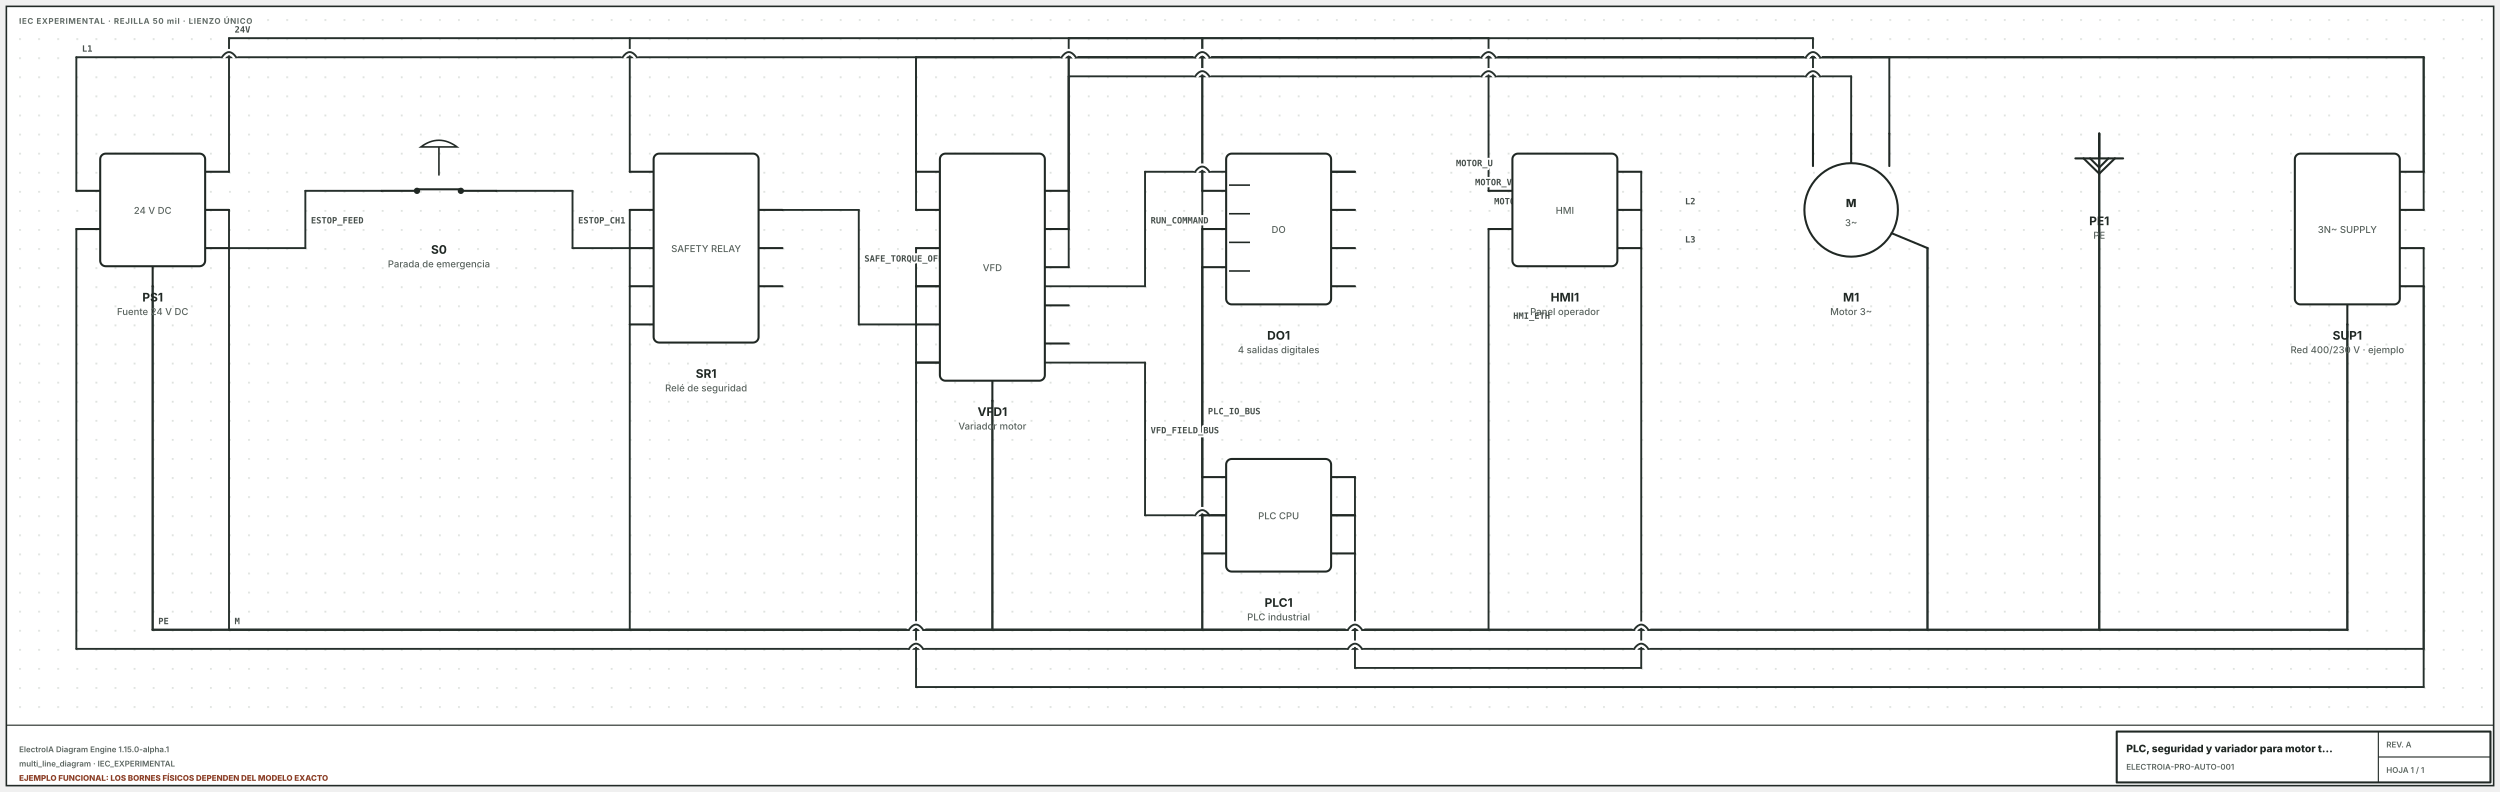
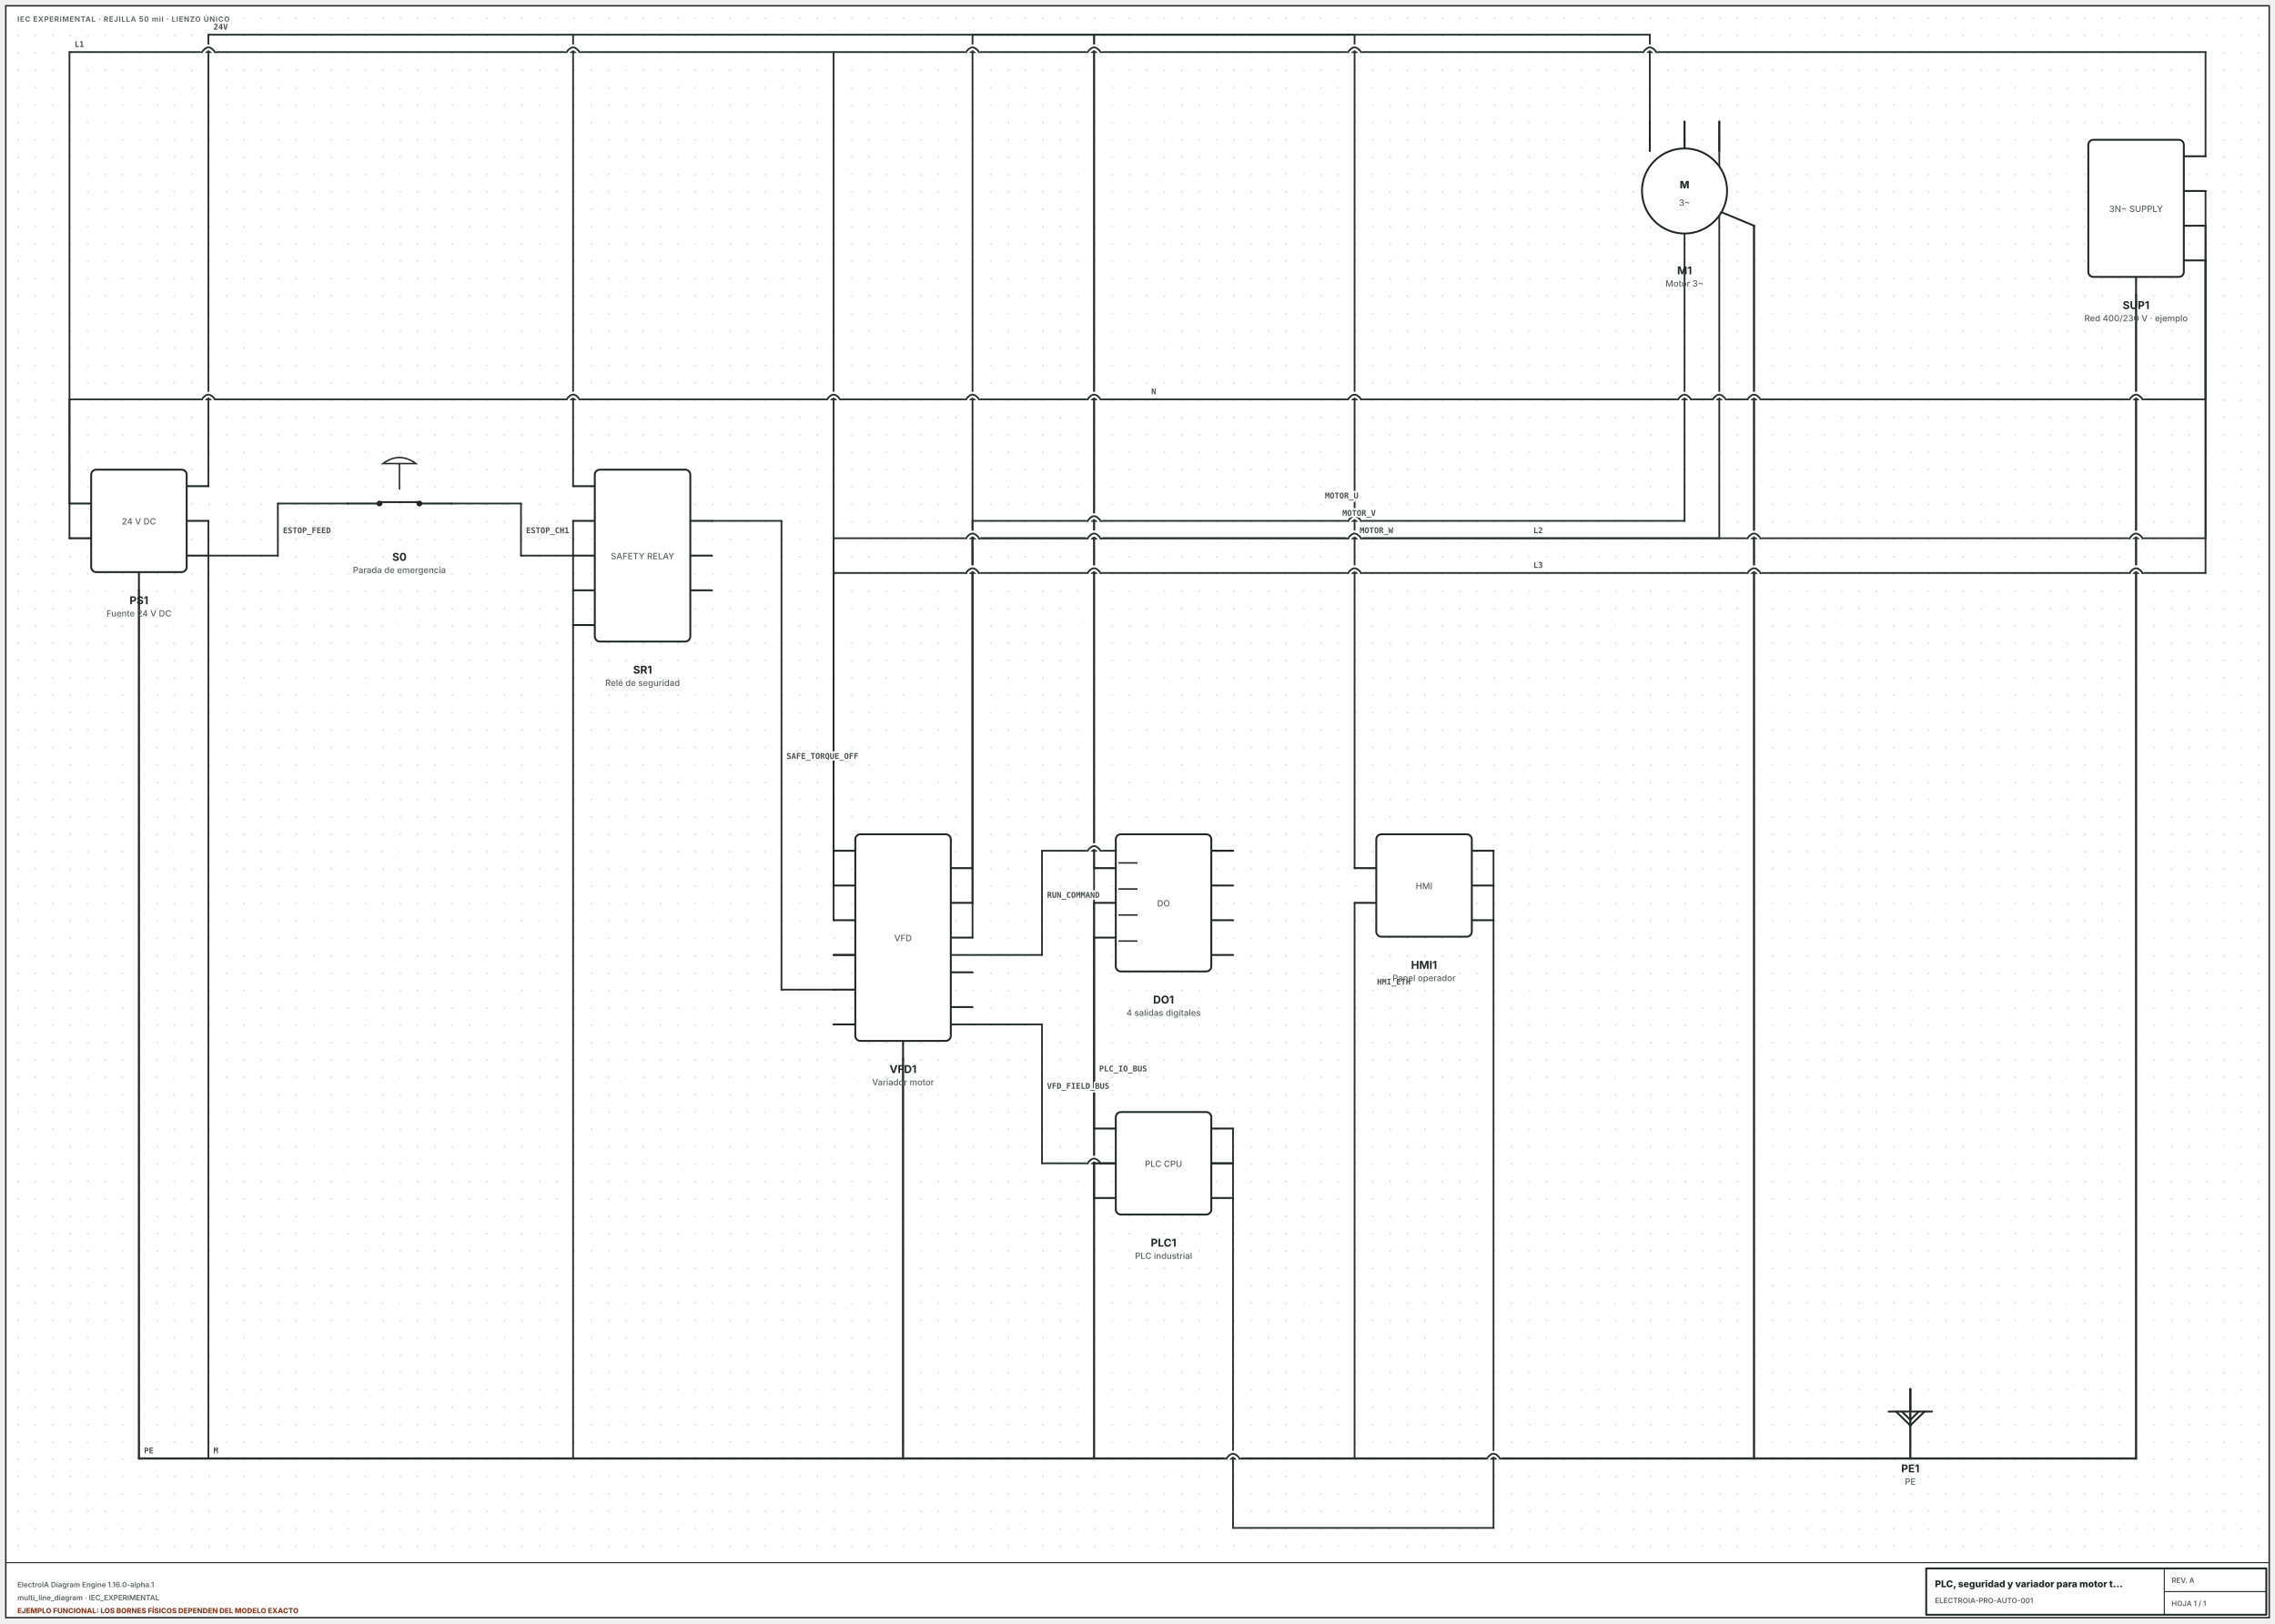
- <svg xmlns="http://www.w3.org/2000/svg" class="electrical-diagram electroia-core-diagram" viewBox="0 0 3144 996" role="img" data-engine-version="1.15.0-alpha.1" data-contract-version="1.0" data-document-kind="multi_line_diagram" data-standard-profile="IEC_EXPERIMENTAL" data-grid-pitch-mil="50" data-pages="1" aria-label="PLC, seguridad y variador para motor trifásico">
+ <svg xmlns="http://www.w3.org/2000/svg" class="electrical-diagram electroia-core-diagram" viewBox="0 0 3144 2244" role="img" data-engine-version="1.16.0-alpha.1" data-contract-version="1.0" data-document-kind="multi_line_diagram" data-standard-profile="IEC_EXPERIMENTAL" data-grid-pitch-mil="50" data-pages="1" aria-label="PLC, seguridad y variador para motor trifásico">
  <style>
-         .sheet{fill:#fff;stroke:#222a27;stroke-width:2}.wire{fill:none;stroke:#26302c;stroke-width:2.4;stroke-linecap:round;stroke-linejoin:round}.electroia-core-diagram[data-document-kind="single_line_diagram"] .wire{stroke-width:3.2}.net-protective_earth{stroke-width:3}.junction{fill:#26302c}.bridge-gap{fill:none;stroke:#fff;stroke-width:8}.relationship{fill:none;stroke:#7d8782;stroke-width:2;stroke-dasharray:8 6}.symbol-line{fill:none;stroke:#202824;stroke-width:2.6;stroke-linecap:round;stroke-linejoin:round}.symbol-bus{fill:none;stroke:#202824;stroke-width:6;stroke-linecap:round}.symbol-fill{fill:#fff;stroke:#202824;stroke-width:2.6}.symbol-accent{fill:none;stroke:#202824;stroke-width:2}.symbol-linkage{fill:none;stroke:#68736d;stroke-width:1.8;stroke-dasharray:5 4}.component-ref{font:700 15px Inter,Arial,sans-serif;fill:#202824;text-anchor:middle}.component-value{font:500 12px Inter,Arial,sans-serif;fill:#58625d;text-anchor:middle}.net-label{font:700 11px ui-monospace,SFMono-Regular,Consolas,monospace;fill:#47504c;paint-order:stroke;stroke:#fff;stroke-width:5;stroke-linejoin:round}.polarity{font:800 14px Inter,Arial,sans-serif;fill:#202824;text-anchor:middle}.title-main{font:800 13px Inter,Arial,sans-serif;fill:#202824}.title-small{font:600 10px Inter,Arial,sans-serif;fill:#59635e}.title-rule{stroke:#202824;stroke-width:1.4}.standard-note{font:700 10px Inter,Arial,sans-serif;fill:#606a65;letter-spacing:.8px}.document-note{font:800 10px Inter,Arial,sans-serif;fill:#8a3d25}.family-code{font:800 15px Inter,Arial,sans-serif;fill:#202824;text-anchor:middle}.draft-badge{display:none;font:800 9px Inter,Arial,sans-serif;fill:#a64b2a;text-anchor:end}.review-auto_draft .symbol-fill{stroke:#a64b2a;stroke-dasharray:6 4}.review-auto_draft .draft-badge{display:block}
+         .sheet{fill:#fff;stroke:#222a27;stroke-width:2}.wire{fill:none;stroke:#26302c;stroke-width:2.4;stroke-linecap:round;stroke-linejoin:round}.electroia-core-diagram[data-document-kind="single_line_diagram"] .wire{stroke-width:3.2}.net-protective_earth{stroke-width:3}.junction{fill:#26302c}.bridge-gap{fill:none;stroke:#fff;stroke-width:8}.relationship{fill:none;stroke:#7d8782;stroke-width:2;stroke-dasharray:8 6}.symbol-line{fill:none;stroke:#202824;stroke-width:2.6;stroke-linecap:round;stroke-linejoin:round}.symbol-bus{fill:none;stroke:#202824;stroke-width:6;stroke-linecap:round}.symbol-fill{fill:#fff;stroke:#202824;stroke-width:2.6}.symbol-accent{fill:none;stroke:#202824;stroke-width:2}.symbol-linkage{fill:none;stroke:#68736d;stroke-width:1.8;stroke-dasharray:5 4}.component-ref{font:700 15px Inter,Arial,sans-serif;fill:#202824;text-anchor:middle}.component-value{font:500 12px Inter,Arial,sans-serif;fill:#58625d;text-anchor:middle}.component{cursor:default}.component.editable{cursor:pointer}.component.is-edit-selected .symbol-line,.component.is-edit-selected .symbol-fill,.component.is-edit-selected .symbol-bus{stroke:#008bff;stroke-width:4}.net-label{font:700 11px ui-monospace,SFMono-Regular,Consolas,monospace;fill:#47504c;paint-order:stroke;stroke:#fff;stroke-width:5;stroke-linejoin:round}.polarity{font:800 14px Inter,Arial,sans-serif;fill:#202824;text-anchor:middle}.title-main{font:800 13px Inter,Arial,sans-serif;fill:#202824}.title-small{font:600 10px Inter,Arial,sans-serif;fill:#59635e}.title-rule{stroke:#202824;stroke-width:1.4}.standard-note{font:700 10px Inter,Arial,sans-serif;fill:#606a65;letter-spacing:.8px}.document-note{font:800 10px Inter,Arial,sans-serif;fill:#8a3d25}.family-code{font:800 15px Inter,Arial,sans-serif;fill:#202824;text-anchor:middle}.draft-badge{display:none;font:800 9px Inter,Arial,sans-serif;fill:#a64b2a;text-anchor:end}.review-auto_draft .symbol-fill{stroke:#a64b2a;stroke-dasharray:6 4}.review-auto_draft .draft-badge{display:block}
      </style>
-   <rect class="sheet" x="8" y="8" width="3128" height="980" />
+   <rect class="sheet" x="8" y="8" width="3128" height="2228" />
  <defs>
    <pattern id="electro-grid" width="24" height="24" patternUnits="userSpaceOnUse">
      <circle cx="1.2" cy="1.2" r="1.2" fill="#d7dcd8" />
    </pattern>
  </defs>
-   <rect x="12" y="12" width="3120" height="900" fill="url(#electro-grid)" />
+   <rect x="12" y="12" width="3120" height="2148" fill="url(#electro-grid)" />
  <text class="standard-note" x="24" y="30">IEC EXPERIMENTAL · REJILLA 50 mil · LIENZO ÚNICO</text>
  <g class="relationships" />
  <g class="wires">
    <path class="wire net-power" data-net="L1" d="M96 72L3048 72" />
    <path class="wire net-power" data-net="L1" d="M3048 216L3048 72" />
-     <path class="wire net-power" data-net="L1" d="M1152 216L1152 72" />
-     <path class="wire net-power" data-net="L1" d="M96 240L96 72" />
-     <path class="wire net-power" data-net="L2" d="M3048 264L3048 72" />
-     <path class="wire net-power" data-net="L2" d="M3048 72L1152 72" />
-     <path class="wire net-power" data-net="L2" d="M1152 72L1152 264" />
-     <path class="wire net-power" data-net="L3" d="M3048 312L3048 864" />
-     <path class="wire net-power" data-net="L3" d="M3048 864L1152 864" />
-     <path class="wire net-power" data-net="L3" d="M1152 864L1152 312" />
-     <path class="wire net-power" data-net="N" d="M3048 360L3048 816" />
-     <path class="wire net-power" data-net="N" d="M3048 816L96 816" />
-     <path class="wire net-power" data-net="N" d="M96 816L96 288" />
-     <path class="wire net-protective_earth" data-net="PE" d="M192 792L2952 792" />
-     <path class="wire net-protective_earth" data-net="PE" d="M2952 408L2952 792" />
-     <path class="wire net-protective_earth" data-net="PE" d="M1248 504L1248 792" />
-     <path class="wire net-protective_earth" data-net="PE" d="M2424 312L2424 792" />
-     <path class="wire net-protective_earth" data-net="PE" d="M192 360L192 792" />
-     <path class="wire net-protective_earth" data-net="PE" d="M2640 168L2640 792" />
+     <path class="wire net-power" data-net="L1" d="M1152 1176L1152 72" />
+     <path class="wire net-power" data-net="L1" d="M96 696L96 72" />
+     <path class="wire net-power" data-net="L2" d="M3048 264L3048 744" />
+     <path class="wire net-power" data-net="L2" d="M3048 744L1152 744" />
+     <path class="wire net-power" data-net="L2" d="M1152 744L1152 1224" />
+     <path class="wire net-power" data-net="L3" d="M3048 312L3048 792" />
+     <path class="wire net-power" data-net="L3" d="M3048 792L1152 792" />
+     <path class="wire net-power" data-net="L3" d="M1152 792L1152 1272" />
+     <path class="wire net-power" data-net="N" d="M3048 360L3048 552" />
+     <path class="wire net-power" data-net="N" d="M3048 552L96 552" />
+     <path class="wire net-power" data-net="N" d="M96 552L96 744" />
+     <path class="wire net-protective_earth" data-net="PE" d="M192 2016L2952 2016" />
+     <path class="wire net-protective_earth" data-net="PE" d="M2952 408L2952 2016" />
+     <path class="wire net-protective_earth" data-net="PE" d="M1248 1464L1248 2016" />
+     <path class="wire net-protective_earth" data-net="PE" d="M2424 312L2424 2016" />
+     <path class="wire net-protective_earth" data-net="PE" d="M192 816L192 2016" />
+     <path class="wire net-protective_earth" data-net="PE" d="M2640 1920L2640 2016" />
    <path class="wire net-power" data-net="24V" d="M288 48L1872 48" />
-     <path class="wire net-power" data-net="24V" d="M288 216L288 48" />
-     <path class="wire net-power" data-net="24V" d="M1512 600L1512 48" />
-     <path class="wire net-power" data-net="24V" d="M1512 240L1512 48" />
-     <path class="wire net-power" data-net="24V" d="M792 216L792 48" />
-     <path class="wire net-power" data-net="24V" d="M1872 240L1872 48" />
-     <path class="wire net-ground" data-net="M" d="M288 792L1872 792" />
-     <path class="wire net-ground" data-net="M" d="M288 264L288 792" />
-     <path class="wire net-ground" data-net="M" d="M1512 648L1512 792" />
-     <path class="wire net-ground" data-net="M" d="M1512 288L1512 792" />
-     <path class="wire net-ground" data-net="M" d="M792 264L792 792" />
-     <path class="wire net-ground" data-net="M" d="M1872 288L1872 792" />
-     <path class="wire net-signal" data-net="ESTOP_FEED" d="M288 312L384 312" />
-     <path class="wire net-signal" data-net="ESTOP_FEED" d="M384 312L384 240" />
-     <path class="wire net-signal" data-net="ESTOP_FEED" d="M384 240L480 240" />
-     <path class="wire net-signal" data-net="ESTOP_CH1" d="M624 240L720 240" />
-     <path class="wire net-signal" data-net="ESTOP_CH1" d="M720 240L720 312" />
-     <path class="wire net-signal" data-net="ESTOP_CH1" d="M720 312L792 312" />
-     <path class="wire net-signal" data-net="SAFE_TORQUE_OFF" d="M984 264L1080 264" />
-     <path class="wire net-signal" data-net="SAFE_TORQUE_OFF" d="M1080 264L1080 408" />
-     <path class="wire net-signal" data-net="SAFE_TORQUE_OFF" d="M1080 408L1152 408" />
-     <path class="wire net-signal" data-net="RUN_COMMAND" d="M1704 216L1440 216" />
-     <path class="wire net-signal" data-net="RUN_COMMAND" d="M1440 216L1440 360" />
-     <path class="wire net-signal" data-net="RUN_COMMAND" d="M1440 360L1152 360" />
-     <path class="wire net-bus" data-net="PLC_IO_BUS" d="M1512 696L1512 336" />
-     <path class="wire net-bus" data-net="VFD_FIELD_BUS" d="M1704 648L1440 648" />
-     <path class="wire net-bus" data-net="VFD_FIELD_BUS" d="M1440 648L1440 456" />
-     <path class="wire net-bus" data-net="VFD_FIELD_BUS" d="M1440 456L1152 456" />
-     <path class="wire net-bus" data-net="HMI_ETH" d="M1704 600L1704 840" />
-     <path class="wire net-bus" data-net="HMI_ETH" d="M1704 840L2064 840" />
-     <path class="wire net-bus" data-net="HMI_ETH" d="M2064 840L2064 216" />
-     <path class="wire net-power" data-net="MOTOR_U" d="M1344 240L1344 48" />
+     <path class="wire net-power" data-net="24V" d="M288 672L288 48" />
+     <path class="wire net-power" data-net="24V" d="M1512 1560L1512 48" />
+     <path class="wire net-power" data-net="24V" d="M1512 1200L1512 48" />
+     <path class="wire net-power" data-net="24V" d="M792 672L792 48" />
+     <path class="wire net-power" data-net="24V" d="M1872 1200L1872 48" />
+     <path class="wire net-ground" data-net="M" d="M288 2016L1872 2016" />
+     <path class="wire net-ground" data-net="M" d="M288 720L288 2016" />
+     <path class="wire net-ground" data-net="M" d="M1512 1608L1512 2016" />
+     <path class="wire net-ground" data-net="M" d="M1512 1248L1512 2016" />
+     <path class="wire net-ground" data-net="M" d="M792 720L792 2016" />
+     <path class="wire net-ground" data-net="M" d="M1872 1248L1872 2016" />
+     <path class="wire net-signal" data-net="ESTOP_FEED" d="M288 768L384 768" />
+     <path class="wire net-signal" data-net="ESTOP_FEED" d="M384 768L384 696" />
+     <path class="wire net-signal" data-net="ESTOP_FEED" d="M384 696L480 696" />
+     <path class="wire net-signal" data-net="ESTOP_CH1" d="M624 696L720 696" />
+     <path class="wire net-signal" data-net="ESTOP_CH1" d="M720 696L720 768" />
+     <path class="wire net-signal" data-net="ESTOP_CH1" d="M720 768L792 768" />
+     <path class="wire net-signal" data-net="SAFE_TORQUE_OFF" d="M984 720L1080 720" />
+     <path class="wire net-signal" data-net="SAFE_TORQUE_OFF" d="M1080 720L1080 1368" />
+     <path class="wire net-signal" data-net="SAFE_TORQUE_OFF" d="M1080 1368L1152 1368" />
+     <path class="wire net-signal" data-net="RUN_COMMAND" d="M1704 1176L1440 1176" />
+     <path class="wire net-signal" data-net="RUN_COMMAND" d="M1440 1176L1440 1320" />
+     <path class="wire net-signal" data-net="RUN_COMMAND" d="M1440 1320L1152 1320" />
+     <path class="wire net-bus" data-net="PLC_IO_BUS" d="M1512 1656L1512 1296" />
+     <path class="wire net-bus" data-net="VFD_FIELD_BUS" d="M1704 1608L1440 1608" />
+     <path class="wire net-bus" data-net="VFD_FIELD_BUS" d="M1440 1608L1440 1416" />
+     <path class="wire net-bus" data-net="VFD_FIELD_BUS" d="M1440 1416L1152 1416" />
+     <path class="wire net-bus" data-net="HMI_ETH" d="M1704 1560L1704 2112" />
+     <path class="wire net-bus" data-net="HMI_ETH" d="M1704 2112L2064 2112" />
+     <path class="wire net-bus" data-net="HMI_ETH" d="M2064 2112L2064 1176" />
+     <path class="wire net-power" data-net="MOTOR_U" d="M1344 1200L1344 48" />
    <path class="wire net-power" data-net="MOTOR_U" d="M1344 48L2280 48" />
    <path class="wire net-power" data-net="MOTOR_U" d="M2280 48L2280 168" />
-     <path class="wire net-power" data-net="MOTOR_V" d="M1344 288L1344 96" />
-     <path class="wire net-power" data-net="MOTOR_V" d="M1344 96L2328 96" />
-     <path class="wire net-power" data-net="MOTOR_V" d="M2328 96L2328 168" />
-     <path class="wire net-power" data-net="MOTOR_W" d="M1344 336L1344 72" />
-     <path class="wire net-power" data-net="MOTOR_W" d="M1344 72L2376 72" />
-     <path class="wire net-power" data-net="MOTOR_W" d="M2376 72L2376 168" />
+     <path class="wire net-power" data-net="MOTOR_V" d="M1344 1248L1344 720" />
+     <path class="wire net-power" data-net="MOTOR_V" d="M1344 720L2328 720" />
+     <path class="wire net-power" data-net="MOTOR_V" d="M2328 720L2328 168" />
+     <path class="wire net-power" data-net="MOTOR_W" d="M1344 1296L1344 744" />
+     <path class="wire net-power" data-net="MOTOR_W" d="M1344 744L2376 744" />
+     <path class="wire net-power" data-net="MOTOR_W" d="M2376 744L2376 168" />
    <path class="bridge-gap" d="M279 72q9 -13 18 0" />
    <path class="wire bridge" data-net="L1" d="M279 72q9 -13 18 0" />
    <path class="bridge-gap" d="M1503 72q9 -13 18 0" />
    <path class="wire bridge" data-net="L1" d="M1503 72q9 -13 18 0" />
    <path class="bridge-gap" d="M783 72q9 -13 18 0" />
    <path class="wire bridge" data-net="L1" d="M783 72q9 -13 18 0" />
    <path class="bridge-gap" d="M1863 72q9 -13 18 0" />
    <path class="wire bridge" data-net="L1" d="M1863 72q9 -13 18 0" />
    <path class="bridge-gap" d="M1335 72q9 -13 18 0" />
    <path class="wire bridge" data-net="L1" d="M1335 72q9 -13 18 0" />
    <path class="bridge-gap" d="M2271 72q9 -13 18 0" />
    <path class="wire bridge" data-net="L1" d="M2271 72q9 -13 18 0" />
-     <path class="bridge-gap" d="M1503 72q9 -13 18 0" />
-     <path class="wire bridge" data-net="L2" d="M1503 72q9 -13 18 0" />
-     <path class="bridge-gap" d="M1863 72q9 -13 18 0" />
-     <path class="wire bridge" data-net="L2" d="M1863 72q9 -13 18 0" />
-     <path class="bridge-gap" d="M1335 72q9 -13 18 0" />
-     <path class="wire bridge" data-net="L2" d="M1335 72q9 -13 18 0" />
-     <path class="bridge-gap" d="M2271 72q9 -13 18 0" />
-     <path class="wire bridge" data-net="L2" d="M2271 72q9 -13 18 0" />
-     <path class="bridge-gap" d="M1143 816q9 -13 18 0" />
-     <path class="wire bridge" data-net="N" d="M1143 816q9 -13 18 0" />
-     <path class="bridge-gap" d="M1143 792q9 -13 18 0" />
-     <path class="wire bridge" data-net="PE" d="M1143 792q9 -13 18 0" />
-     <path class="bridge-gap" d="M1143 792q9 -13 18 0" />
-     <path class="wire bridge" data-net="M" d="M1143 792q9 -13 18 0" />
-     <path class="bridge-gap" d="M1695 816q9 -13 18 0" />
-     <path class="wire bridge" data-net="N" d="M1695 816q9 -13 18 0" />
-     <path class="bridge-gap" d="M2055 816q9 -13 18 0" />
-     <path class="wire bridge" data-net="N" d="M2055 816q9 -13 18 0" />
-     <path class="bridge-gap" d="M1695 792q9 -13 18 0" />
-     <path class="wire bridge" data-net="PE" d="M1695 792q9 -13 18 0" />
-     <path class="bridge-gap" d="M2055 792q9 -13 18 0" />
-     <path class="wire bridge" data-net="PE" d="M2055 792q9 -13 18 0" />
-     <path class="bridge-gap" d="M1503 216q9 -13 18 0" />
-     <path class="wire bridge" data-net="RUN_COMMAND" d="M1503 216q9 -13 18 0" />
-     <path class="bridge-gap" d="M1503 96q9 -13 18 0" />
-     <path class="wire bridge" data-net="MOTOR_V" d="M1503 96q9 -13 18 0" />
-     <path class="bridge-gap" d="M1503 72q9 -13 18 0" />
-     <path class="wire bridge" data-net="MOTOR_W" d="M1503 72q9 -13 18 0" />
-     <path class="bridge-gap" d="M1863 96q9 -13 18 0" />
-     <path class="wire bridge" data-net="MOTOR_V" d="M1863 96q9 -13 18 0" />
-     <path class="bridge-gap" d="M1863 72q9 -13 18 0" />
-     <path class="wire bridge" data-net="MOTOR_W" d="M1863 72q9 -13 18 0" />
-     <path class="bridge-gap" d="M1695 792q9 -13 18 0" />
-     <path class="wire bridge" data-net="M" d="M1695 792q9 -13 18 0" />
-     <path class="bridge-gap" d="M1503 648q9 -13 18 0" />
-     <path class="wire bridge" data-net="VFD_FIELD_BUS" d="M1503 648q9 -13 18 0" />
-     <path class="bridge-gap" d="M2271 96q9 -13 18 0" />
-     <path class="wire bridge" data-net="MOTOR_V" d="M2271 96q9 -13 18 0" />
-     <path class="bridge-gap" d="M2271 72q9 -13 18 0" />
-     <path class="wire bridge" data-net="MOTOR_W" d="M2271 72q9 -13 18 0" />
+     <path class="bridge-gap" d="M1143 552q9 -13 18 0" />
+     <path class="wire bridge" data-net="N" d="M1143 552q9 -13 18 0" />
+     <path class="bridge-gap" d="M2943 744q9 -13 18 0" />
+     <path class="wire bridge" data-net="L2" d="M2943 744q9 -13 18 0" />
+     <path class="bridge-gap" d="M2415 744q9 -13 18 0" />
+     <path class="wire bridge" data-net="L2" d="M2415 744q9 -13 18 0" />
+     <path class="bridge-gap" d="M1503 744q9 -13 18 0" />
+     <path class="wire bridge" data-net="L2" d="M1503 744q9 -13 18 0" />
+     <path class="bridge-gap" d="M1863 744q9 -13 18 0" />
+     <path class="wire bridge" data-net="L2" d="M1863 744q9 -13 18 0" />
+     <path class="bridge-gap" d="M1335 744q9 -13 18 0" />
+     <path class="wire bridge" data-net="L2" d="M1335 744q9 -13 18 0" />
+     <path class="bridge-gap" d="M2943 792q9 -13 18 0" />
+     <path class="wire bridge" data-net="L3" d="M2943 792q9 -13 18 0" />
+     <path class="bridge-gap" d="M2415 792q9 -13 18 0" />
+     <path class="wire bridge" data-net="L3" d="M2415 792q9 -13 18 0" />
+     <path class="bridge-gap" d="M1503 792q9 -13 18 0" />
+     <path class="wire bridge" data-net="L3" d="M1503 792q9 -13 18 0" />
+     <path class="bridge-gap" d="M1863 792q9 -13 18 0" />
+     <path class="wire bridge" data-net="L3" d="M1863 792q9 -13 18 0" />
+     <path class="bridge-gap" d="M1335 792q9 -13 18 0" />
+     <path class="wire bridge" data-net="L3" d="M1335 792q9 -13 18 0" />
+     <path class="bridge-gap" d="M2943 552q9 -13 18 0" />
+     <path class="wire bridge" data-net="N" d="M2943 552q9 -13 18 0" />
+     <path class="bridge-gap" d="M2415 552q9 -13 18 0" />
+     <path class="wire bridge" data-net="N" d="M2415 552q9 -13 18 0" />
+     <path class="bridge-gap" d="M279 552q9 -13 18 0" />
+     <path class="wire bridge" data-net="N" d="M279 552q9 -13 18 0" />
+     <path class="bridge-gap" d="M1503 552q9 -13 18 0" />
+     <path class="wire bridge" data-net="N" d="M1503 552q9 -13 18 0" />
+     <path class="bridge-gap" d="M783 552q9 -13 18 0" />
+     <path class="wire bridge" data-net="N" d="M783 552q9 -13 18 0" />
+     <path class="bridge-gap" d="M1863 552q9 -13 18 0" />
+     <path class="wire bridge" data-net="N" d="M1863 552q9 -13 18 0" />
+     <path class="bridge-gap" d="M1335 552q9 -13 18 0" />
+     <path class="wire bridge" data-net="N" d="M1335 552q9 -13 18 0" />
+     <path class="bridge-gap" d="M2319 552q9 -13 18 0" />
+     <path class="wire bridge" data-net="N" d="M2319 552q9 -13 18 0" />
+     <path class="bridge-gap" d="M2367 552q9 -13 18 0" />
+     <path class="wire bridge" data-net="N" d="M2367 552q9 -13 18 0" />
+     <path class="bridge-gap" d="M1695 2016q9 -13 18 0" />
+     <path class="wire bridge" data-net="PE" d="M1695 2016q9 -13 18 0" />
+     <path class="bridge-gap" d="M2055 2016q9 -13 18 0" />
+     <path class="wire bridge" data-net="PE" d="M2055 2016q9 -13 18 0" />
+     <path class="bridge-gap" d="M1503 1176q9 -13 18 0" />
+     <path class="wire bridge" data-net="RUN_COMMAND" d="M1503 1176q9 -13 18 0" />
+     <path class="bridge-gap" d="M1503 720q9 -13 18 0" />
+     <path class="wire bridge" data-net="MOTOR_V" d="M1503 720q9 -13 18 0" />
+     <path class="bridge-gap" d="M1503 744q9 -13 18 0" />
+     <path class="wire bridge" data-net="MOTOR_W" d="M1503 744q9 -13 18 0" />
+     <path class="bridge-gap" d="M1863 720q9 -13 18 0" />
+     <path class="wire bridge" data-net="MOTOR_V" d="M1863 720q9 -13 18 0" />
+     <path class="bridge-gap" d="M1863 744q9 -13 18 0" />
+     <path class="wire bridge" data-net="MOTOR_W" d="M1863 744q9 -13 18 0" />
+     <path class="bridge-gap" d="M1695 2016q9 -13 18 0" />
+     <path class="wire bridge" data-net="M" d="M1695 2016q9 -13 18 0" />
+     <path class="bridge-gap" d="M1503 1608q9 -13 18 0" />
+     <path class="wire bridge" data-net="VFD_FIELD_BUS" d="M1503 1608q9 -13 18 0" />
    <text class="net-label" data-net-label="L1" x="103" y="65">L1</text>
-     <text class="net-label" data-net-label="L2" x="2119" y="257">L2</text>
-     <text class="net-label" data-net-label="L3" x="2119" y="305">L3</text>
-     <text class="net-label" data-net-label="N" x="1591" y="329">N</text>
-     <text class="net-label" data-net-label="PE" x="199" y="785">PE</text>
+     <text class="net-label" data-net-label="L2" x="2119" y="737">L2</text>
+     <text class="net-label" data-net-label="L3" x="2119" y="785">L3</text>
+     <text class="net-label" data-net-label="N" x="1591" y="545">N</text>
+     <text class="net-label" data-net-label="PE" x="199" y="2009">PE</text>
    <text class="net-label" data-net-label="24V" x="295" y="41">24V</text>
-     <text class="net-label" data-net-label="M" x="295" y="785">M</text>
-     <text class="net-label" data-net-label="ESTOP_FEED" x="391" y="281">ESTOP_FEED</text>
-     <text class="net-label" data-net-label="ESTOP_CH1" x="727" y="281">ESTOP_CH1</text>
-     <text class="net-label" data-net-label="SAFE_TORQUE_OFF" x="1087" y="329">SAFE_TORQUE_OFF</text>
-     <text class="net-label" data-net-label="RUN_COMMAND" x="1447" y="281">RUN_COMMAND</text>
-     <text class="net-label" data-net-label="PLC_IO_BUS" x="1519" y="521">PLC_IO_BUS</text>
-     <text class="net-label" data-net-label="VFD_FIELD_BUS" x="1447" y="545">VFD_FIELD_BUS</text>
-     <text class="net-label" data-net-label="HMI_ETH" x="1903" y="401">HMI_ETH</text>
-     <text class="net-label" data-net-label="MOTOR_U" x="1831" y="209">MOTOR_U</text>
-     <text class="net-label" data-net-label="MOTOR_V" x="1855" y="233">MOTOR_V</text>
-     <text class="net-label" data-net-label="MOTOR_W" x="1879" y="257">MOTOR_W</text>
+     <text class="net-label" data-net-label="M" x="295" y="2009">M</text>
+     <text class="net-label" data-net-label="ESTOP_FEED" x="391" y="737">ESTOP_FEED</text>
+     <text class="net-label" data-net-label="ESTOP_CH1" x="727" y="737">ESTOP_CH1</text>
+     <text class="net-label" data-net-label="SAFE_TORQUE_OFF" x="1087" y="1049">SAFE_TORQUE_OFF</text>
+     <text class="net-label" data-net-label="RUN_COMMAND" x="1447" y="1241">RUN_COMMAND</text>
+     <text class="net-label" data-net-label="PLC_IO_BUS" x="1519" y="1481">PLC_IO_BUS</text>
+     <text class="net-label" data-net-label="VFD_FIELD_BUS" x="1447" y="1505">VFD_FIELD_BUS</text>
+     <text class="net-label" data-net-label="HMI_ETH" x="1903" y="1361">HMI_ETH</text>
+     <text class="net-label" data-net-label="MOTOR_U" x="1831" y="689">MOTOR_U</text>
+     <text class="net-label" data-net-label="MOTOR_V" x="1855" y="713">MOTOR_V</text>
+     <text class="net-label" data-net-label="MOTOR_W" x="1879" y="737">MOTOR_W</text>
  </g>
  <g class="symbols">
    <g class="component review-engine_reviewed" data-ref="SUP1" data-symbol-id="SYM-0501" data-review-status="engine_reviewed">
      <g transform="translate(2952 288) rotate(0) scale(1 1)">
        <path class="symbol-line" d="M66 -72L96 -72" />
        <path class="symbol-line" d="M66 -24L96 -24" />
        <path class="symbol-line" d="M66 24L96 24" />
        <path class="symbol-line" d="M66 72L96 72" />
        <path class="symbol-line" d="M0 94.8L0 120" />
        <rect class="symbol-fill" x="-66" y="-94.8" width="132" height="189.6" rx="7" />
        <text class="component-value" x="0" y="5">3N~ SUPPLY</text>
      </g>
      <text class="component-value" x="2952" y="444.2">Red 400/230 V · ejemplo</text>
      <text class="component-ref" x="2952" y="427.2">SUP1</text>
    </g>
    <g class="component review-engine_reviewed" data-ref="PS1" data-symbol-id="SYM-0469" data-review-status="engine_reviewed">
-       <g transform="translate(192 264) rotate(0) scale(1 1)">
+       <g transform="translate(192 720) rotate(0) scale(1 1)">
        <path class="symbol-line" d="M-96 -24L-66 -24" />
        <path class="symbol-line" d="M-96 24L-66 24" />
        <path class="symbol-line" d="M66 -48L96 -48" />
        <path class="symbol-line" d="M66 0L96 0" />
        <path class="symbol-line" d="M66 48L96 48" />
        <path class="symbol-line" d="M0 70.8L0 96" />
        <rect class="symbol-fill" x="-66" y="-70.8" width="132" height="141.6" rx="7" />
        <text class="component-value" x="0" y="5">24 V DC</text>
      </g>
-       <text class="component-value" x="192" y="396.2">Fuente 24 V DC</text>
-       <text class="component-ref" x="192" y="379.2">PS1</text>
+       <text class="component-value" x="192" y="852.2">Fuente 24 V DC</text>
+       <text class="component-ref" x="192" y="835.2">PS1</text>
    </g>
    <g class="component review-engine_reviewed" data-ref="PLC1" data-symbol-id="SYM-0461" data-review-status="engine_reviewed">
-       <g transform="translate(1608 648) rotate(0) scale(1 1)">
+       <g transform="translate(1608 1608) rotate(0) scale(1 1)">
        <path class="symbol-line" d="M-96 -48L-66 -48" />
        <path class="symbol-line" d="M-96 0L-66 0" />
        <path class="symbol-line" d="M-96 48L-66 48" />
        <path class="symbol-line" d="M66 -48L96 -48" />
        <path class="symbol-line" d="M66 0L96 0" />
        <path class="symbol-line" d="M66 48L96 48" />
        <rect class="symbol-fill" x="-66" y="-70.8" width="132" height="141.6" rx="7" />
        <text class="component-value" x="0" y="5">PLC CPU</text>
      </g>
-       <text class="component-value" x="1608" y="780.2">PLC industrial</text>
-       <text class="component-ref" x="1608" y="763.2">PLC1</text>
+       <text class="component-value" x="1608" y="1740.2">PLC industrial</text>
+       <text class="component-ref" x="1608" y="1723.2">PLC1</text>
    </g>
    <g class="component review-engine_reviewed" data-ref="DO1" data-symbol-id="SYM-0464" data-review-status="engine_reviewed">
-       <g transform="translate(1608 288) rotate(0) scale(1 1)">
+       <g transform="translate(1608 1248) rotate(0) scale(1 1)">
        <path class="symbol-line" d="M-96 -48L-66 -48" />
        <path class="symbol-line" d="M-96 0L-66 0" />
        <path class="symbol-line" d="M-96 48L-66 48" />
        <path class="symbol-line" d="M66 -72L96 -72" />
        <path class="symbol-line" d="M66 -24L96 -24" />
        <path class="symbol-line" d="M66 24L96 24" />
        <path class="symbol-line" d="M66 72L96 72" />
        <rect class="symbol-fill" x="-66" y="-94.8" width="132" height="189.6" rx="7" />
        <path class="symbol-accent" d="M-62.4 -55.2h26.4m-26.4 36h26.4m-26.4 36h26.4m-26.4 36h26.4" />
        <text class="component-value" x="0" y="5">DO</text>
      </g>
-       <text class="component-value" x="1608" y="444.2">4 salidas digitales</text>
-       <text class="component-ref" x="1608" y="427.2">DO1</text>
+       <text class="component-value" x="1608" y="1404.2">4 salidas digitales</text>
+       <text class="component-ref" x="1608" y="1387.2">DO1</text>
    </g>
    <g class="component review-engine_reviewed" data-ref="SR1" data-symbol-id="SYM-0489" data-review-status="engine_reviewed">
-       <g transform="translate(888 312) rotate(0) scale(1 1)">
+       <g transform="translate(888 768) rotate(0) scale(1 1)">
        <path class="symbol-line" d="M-96 -96L-66 -96" />
        <path class="symbol-line" d="M-96 -48L-66 -48" />
        <path class="symbol-line" d="M-96 0L-66 0" />
        <path class="symbol-line" d="M-96 48L-66 48" />
        <path class="symbol-line" d="M-96 96L-66 96" />
        <path class="symbol-line" d="M66 -48L96 -48" />
        <path class="symbol-line" d="M66 0L96 0" />
        <path class="symbol-line" d="M66 48L96 48" />
        <rect class="symbol-fill" x="-66" y="-118.8" width="132" height="237.6" rx="7" />
        <text class="component-value" x="0" y="5">SAFETY RELAY</text>
      </g>
-       <text class="component-value" x="888" y="492.2">Relé de seguridad</text>
-       <text class="component-ref" x="888" y="475.2">SR1</text>
+       <text class="component-value" x="888" y="948.2">Relé de seguridad</text>
+       <text class="component-ref" x="888" y="931.2">SR1</text>
    </g>
    <g class="component review-engine_reviewed" data-ref="S0" data-symbol-id="SYM-0381" data-review-status="engine_reviewed">
-       <g transform="translate(552 240) rotate(0) scale(1 1)">
+       <g transform="translate(552 696) rotate(0) scale(1 1)">
        <path class="symbol-line" d="M-72 0L-27.6 0" />
        <path class="symbol-line" d="M27.6 0L72 0" />
        <circle cx="-27.6" cy="0" r="4" fill="#202824" />
        <circle cx="27.6" cy="0" r="4" fill="#202824" />
        <path class="symbol-line" d="M-25.2 -1.92L25.2 -1.92" />
        <path class="symbol-accent" d="M0 -55.2L0 -19.2" />
        <path class="symbol-accent" d="M-22.8 -55.2Q0 -72 22.8 -55.2Z" />
      </g>
-       <text class="component-value" x="552" y="336.2">Parada de emergencia</text>
-       <text class="component-ref" x="552" y="319.2">S0</text>
+       <text class="component-value" x="552" y="792.2">Parada de emergencia</text>
+       <text class="component-ref" x="552" y="775.2">S0</text>
    </g>
    <g class="component review-engine_reviewed" data-ref="HMI1" data-symbol-id="SYM-0468" data-review-status="engine_reviewed">
-       <g transform="translate(1968 264) rotate(0) scale(1 1)">
+       <g transform="translate(1968 1224) rotate(0) scale(1 1)">
        <path class="symbol-line" d="M-96 -24L-66 -24" />
        <path class="symbol-line" d="M-96 24L-66 24" />
        <path class="symbol-line" d="M66 -48L96 -48" />
        <path class="symbol-line" d="M66 0L96 0" />
        <path class="symbol-line" d="M66 48L96 48" />
        <rect class="symbol-fill" x="-66" y="-70.8" width="132" height="141.6" rx="7" />
        <text class="component-value" x="0" y="5">HMI</text>
      </g>
-       <text class="component-value" x="1968" y="396.2">Panel operador</text>
-       <text class="component-ref" x="1968" y="379.2">HMI1</text>
+       <text class="component-value" x="1968" y="1356.2">Panel operador</text>
+       <text class="component-ref" x="1968" y="1339.2">HMI1</text>
    </g>
    <g class="component review-engine_reviewed" data-ref="VFD1" data-symbol-id="SYM-0481" data-review-status="engine_reviewed">
-       <g transform="translate(1248 336) rotate(0) scale(1 1)">
+       <g transform="translate(1248 1296) rotate(0) scale(1 1)">
        <path class="symbol-line" d="M-96 -120L-66 -120" />
        <path class="symbol-line" d="M-96 -72L-66 -72" />
        <path class="symbol-line" d="M-96 -24L-66 -24" />
        <path class="symbol-line" d="M-96 24L-66 24" />
        <path class="symbol-line" d="M-96 72L-66 72" />
        <path class="symbol-line" d="M-96 120L-66 120" />
        <path class="symbol-line" d="M66 -96L96 -96" />
        <path class="symbol-line" d="M66 -48L96 -48" />
        <path class="symbol-line" d="M66 0L96 0" />
        <path class="symbol-line" d="M66 48L96 48" />
        <path class="symbol-line" d="M66 96L96 96" />
        <path class="symbol-line" d="M0 142.8L0 168" />
        <rect class="symbol-fill" x="-66" y="-142.8" width="132" height="285.6" rx="7" />
        <text class="component-value" x="0" y="5">VFD</text>
      </g>
-       <text class="component-value" x="1248" y="540.2">Variador motor</text>
-       <text class="component-ref" x="1248" y="523.2">VFD1</text>
+       <text class="component-value" x="1248" y="1500.2">Variador motor</text>
+       <text class="component-ref" x="1248" y="1483.2">VFD1</text>
    </g>
    <g class="component review-engine_reviewed" data-ref="M1" data-symbol-id="SYM-0151" data-review-status="engine_reviewed">
      <g transform="translate(2328 264) rotate(0) scale(1 1)">
        <path class="symbol-line" d="M-48 -96L-48 -55.2" />
        <path class="symbol-line" d="M0 -96L0 -58.8" />
        <path class="symbol-line" d="M48 -96L48 -55.2" />
        <circle class="symbol-fill" cx="0" cy="0" r="58.8" />
        <path class="symbol-line" d="M50.88 29.28L96 48" />
        <text class="polarity" x="0" y="-3.6">M</text>
        <text class="component-value" x="0" y="20.4">3~</text>
      </g>
      <text class="component-value" x="2328" y="396.2">Motor 3~</text>
      <text class="component-ref" x="2328" y="379.2">M1</text>
    </g>
    <g class="component review-engine_reviewed" data-ref="PE1" data-symbol-id="SYM-0011" data-review-status="engine_reviewed">
-       <g transform="translate(2640 216) rotate(0) scale(1 1)">
+       <g transform="translate(2640 1968) rotate(0) scale(1 1)">
        <path class="symbol-line" d="M0 -48L0 -16.8" />
        <path class="symbol-line" d="M-30 -16.8L30 -16.8" />
        <path class="symbol-line" d="M-19.68 -16.8L0 2.4" />
        <path class="symbol-line" d="M19.68 -16.8L0 2.4" />
        <path class="symbol-line" d="M-11.52 -16.8L0 -5.28" />
        <path class="symbol-line" d="M11.52 -16.8L0 -5.28" />
      </g>
-       <text class="component-value" x="2640" y="300.2">PE</text>
-       <text class="component-ref" x="2640" y="283.2">PE1</text>
+       <text class="component-value" x="2640" y="2052.2">PE</text>
+       <text class="component-ref" x="2640" y="2035.2">PE1</text>
    </g>
  </g>
-   <line class="title-rule" x1="8" y1="912" x2="3136" y2="912" />
+   <line class="title-rule" x1="8" y1="2160" x2="3136" y2="2160" />
  <g class="title-block">
-     <rect class="symbol-line" x="2662" y="920" width="470" height="64" />
-     <line class="title-rule" x1="2991" y1="920" x2="2991" y2="984" />
-     <line class="title-rule" x1="2991" y1="952" x2="3132" y2="952" />
-     <text class="title-main" x="2674" y="946">PLC, seguridad y variador para motor t…</text>
-     <text class="title-small" x="2674" y="968">ELECTROIA-PRO-AUTO-001</text>
-     <text class="title-small" x="3001" y="940">REV. A</text>
-     <text class="title-small" x="3001" y="972">HOJA 1 / 1</text>
+     <rect class="symbol-line" x="2662" y="2168" width="470" height="64" />
+     <line class="title-rule" x1="2991" y1="2168" x2="2991" y2="2232" />
+     <line class="title-rule" x1="2991" y1="2200" x2="3132" y2="2200" />
+     <text class="title-main" x="2674" y="2194">PLC, seguridad y variador para motor t…</text>
+     <text class="title-small" x="2674" y="2216">ELECTROIA-PRO-AUTO-001</text>
+     <text class="title-small" x="3001" y="2188">REV. A</text>
+     <text class="title-small" x="3001" y="2220">HOJA 1 / 1</text>
  </g>
-   <text class="title-small" x="24" y="946">ElectroIA Diagram Engine 1.15.0-alpha.1</text>
-   <text class="title-small" x="24" y="964">multi_line_diagram · IEC_EXPERIMENTAL</text>
-   <text class="document-note" x="24" y="982">EJEMPLO FUNCIONAL: LOS BORNES FÍSICOS DEPENDEN DEL MODELO EXACTO</text>
+   <text class="title-small" x="24" y="2194">ElectroIA Diagram Engine 1.16.0-alpha.1</text>
+   <text class="title-small" x="24" y="2212">multi_line_diagram · IEC_EXPERIMENTAL</text>
+   <text class="document-note" x="24" y="2230">EJEMPLO FUNCIONAL: LOS BORNES FÍSICOS DEPENDEN DEL MODELO EXACTO</text>
</svg>
